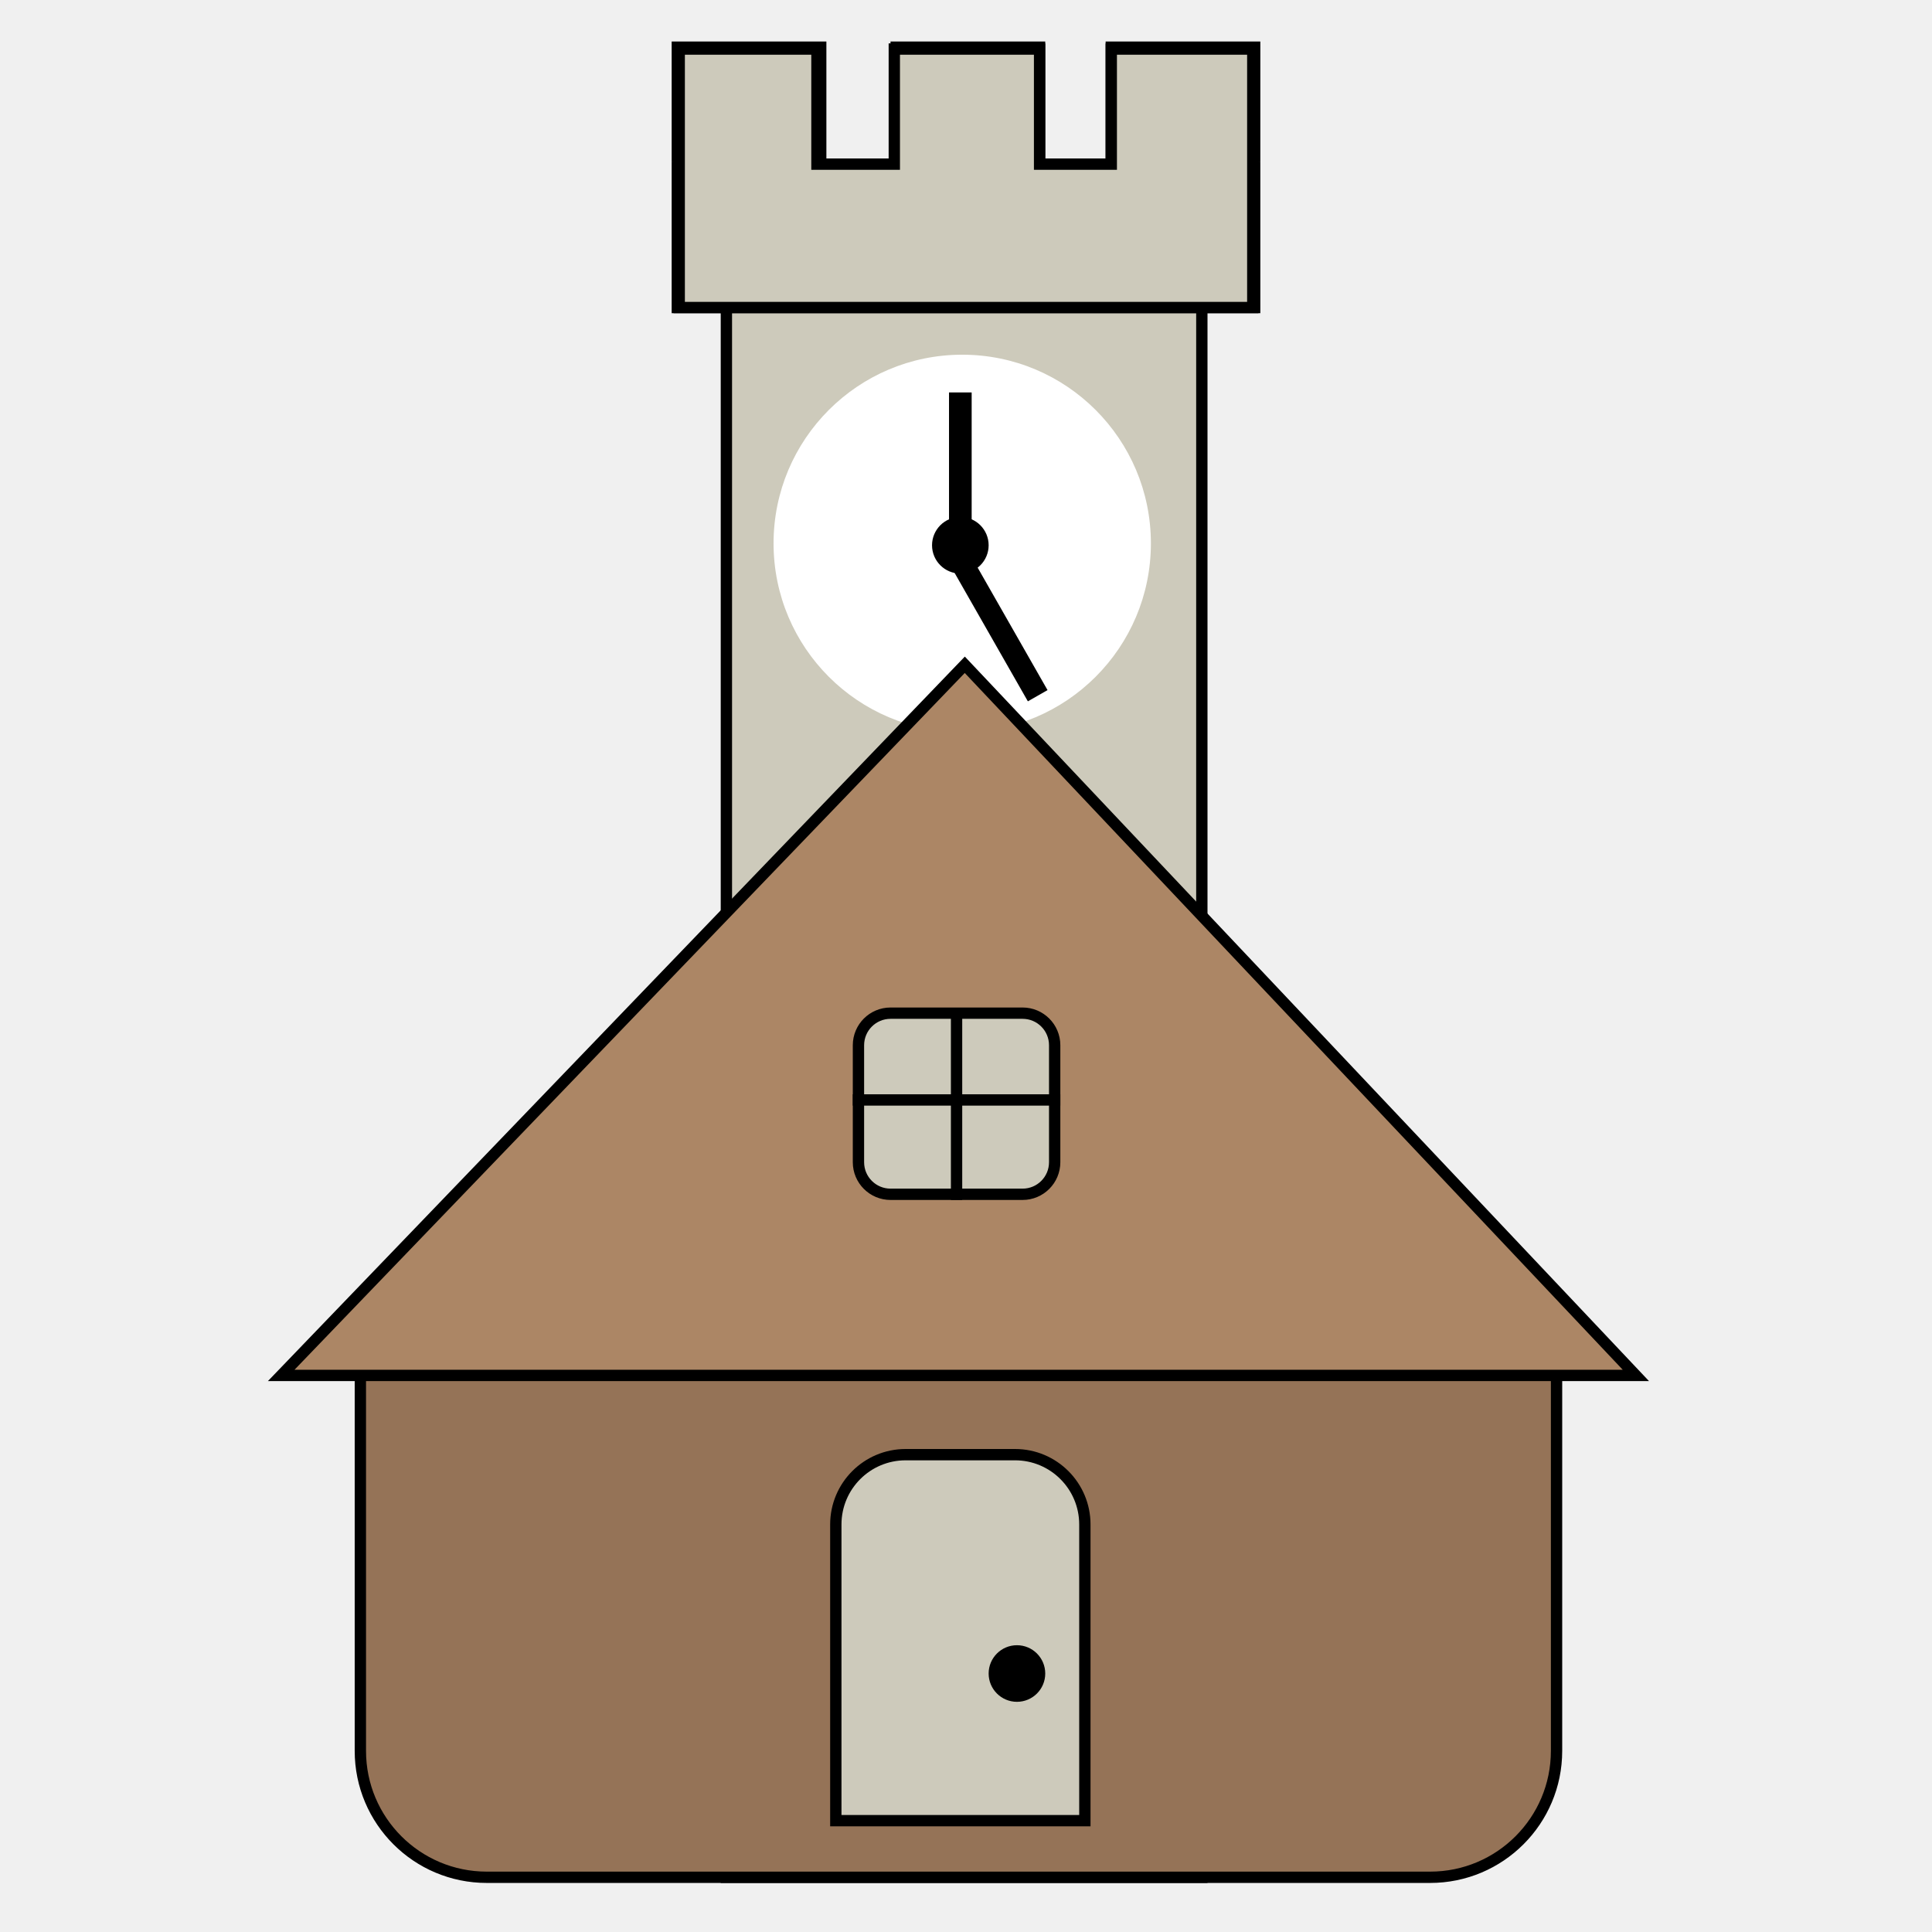
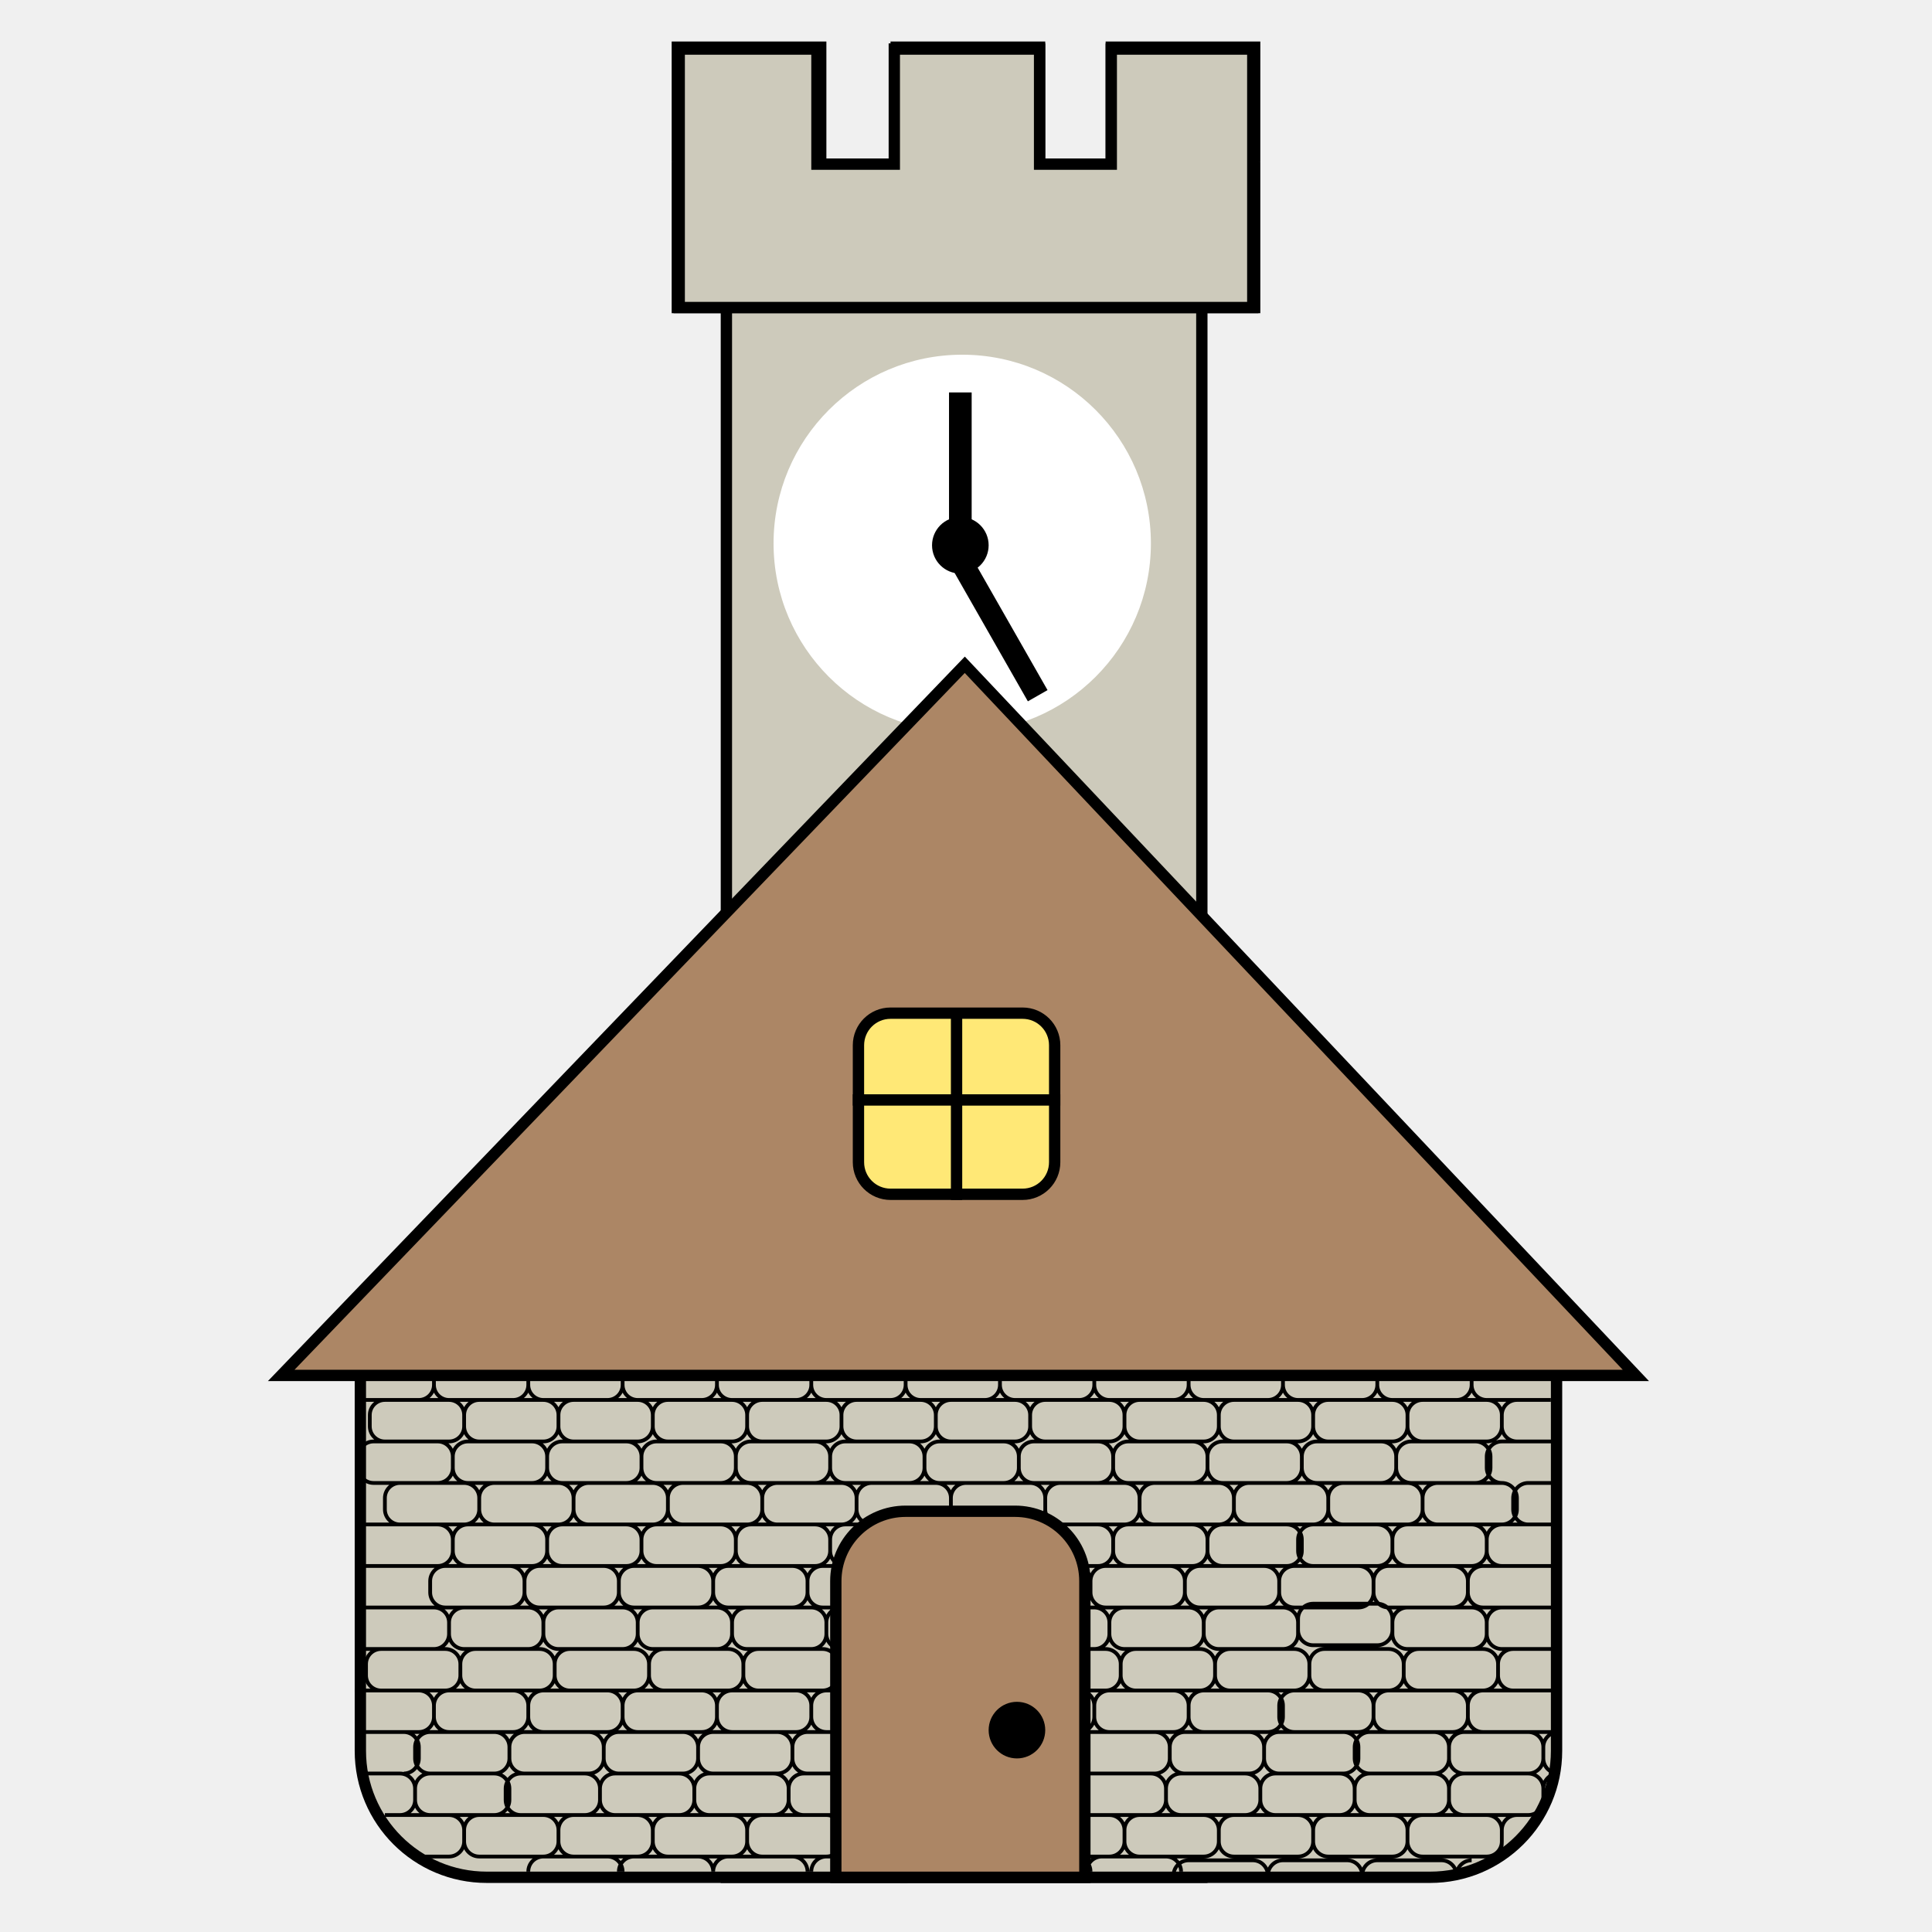
<svg xmlns="http://www.w3.org/2000/svg" width="512" height="512" viewBox="0 0 512 512" fill="none">
  <rect x="192.5" y="76.5" width="126" height="421" fill="#CDCABB" stroke="black" stroke-width="3" stroke-linecap="round" />
  <circle cx="255" cy="144" r="50" fill="white" />
  <line x1="254.5" y1="146" x2="254.5" y2="104" stroke="black" stroke-width="6" />
  <path d="M275 184.373L253.964 147.5" stroke="black" stroke-width="6" />
  <circle cx="254.5" cy="144.5" r="7.5" fill="black" />
-   <path d="M179.5 44.5H218H237H275.5H294.5H332.5V81.5H179.5V44.5Z" fill="#CDCABB" stroke="black" stroke-width="3" />
-   <rect x="237.5" y="12.5" width="38" height="29" fill="#CDCABB" stroke="black" stroke-width="3" />
-   <path d="M294.5 12.5H332.5V41.5H294.5V12.5Z" fill="#CDCABB" stroke="black" stroke-width="3" />
-   <rect x="179.5" y="12.5" width="38" height="29" fill="#CDCABB" stroke="black" stroke-width="3" />
+   <path d="M332.5 81.5H179.5V44.5H218H237H275.5H294.5H332.5V81.5Z" fill="#B9B6A9" stroke="black" stroke-width="3" />
+   <rect x="237.5" y="12.5" width="38" height="29" fill="#B9B6A9" stroke="black" stroke-width="3" />
+   <path d="M294.5 12.5H332.5V41.5H294.5V12.5Z" fill="#B9B6A9" stroke="black" stroke-width="3" />
+   <rect x="179.5" y="12.5" width="38" height="29" fill="#B9B6A9" stroke="black" stroke-width="3" />
  <path d="M180 13V81.5H332V13H294.5V43.5H275.5V13H237V43.5H216.5V13H180Z" fill="#CDCABB" stroke="black" stroke-width="3" />
-   <path d="M95.5 358.5H412.5V464C412.5 482.502 397.502 497.5 379 497.5H129C110.498 497.5 95.5 482.502 95.5 464V358.5Z" fill="#957357" stroke="black" stroke-width="3" />
+   <path d="M95.5 358.5H412.5V464C412.5 482.502 397.502 497.5 379 497.5H129C110.498 497.5 95.5 482.502 95.5 464V358.5Z" fill="#CDCABB" stroke="black" stroke-width="3" />
+   <path d="M127 397V400M127 397C127 394.791 125.209 393 123 393H106C103.791 393 102 394.791 102 397V400C102 402.209 103.791 404 106 404H123C125.209 404 127 402.209 127 400M127 397C127 394.791 128.791 393 131 393H148C150.209 393 152 394.791 152 397M127 400C127 402.209 128.791 404 131 404H148C150.209 404 152 402.209 152 400M152 397V400M152 397C152 394.791 153.791 393 156 393H173C175.209 393 177 394.791 177 397M152 400C152 402.209 153.791 404 156 404H173C175.209 404 177 402.209 177 400M177 397V400M177 397C177 394.791 178.791 393 181 393H198C200.209 393 202 394.791 202 397M177 400C177 402.209 178.791 404 181 404H198C200.209 404 202 402.209 202 400M202 397V400M202 397C202 394.791 203.791 393 206 393H223C225.209 393 227 394.791 227 397M202 400C202 402.209 203.791 404 206 404H223C225.209 404 227 402.209 227 400M227 397V400M227 397C227 394.791 228.791 393 231 393H248C250.209 393 252 394.791 252 397M227 400C227 402.209 228.791 404 231 404H248C250.209 404 252 402.209 252 400M252 397V400M252 397C252 394.791 253.791 393 256 393H273C275.209 393 277 394.791 277 397M252 400C252 402.209 253.791 404 256 404H273C275.209 404 277 402.209 277 400M277 397V400M277 397C277 394.791 278.791 393 281 393H298C300.209 393 302 394.791 302 397M277 400C277 402.209 278.791 404 281 404H298C300.209 404 302 402.209 302 400M302 397V400M302 397C302 394.791 303.791 393 306 393H323C325.209 393 327 394.791 327 397M302 400C302 402.209 303.791 404 306 404H323C325.209 404 327 402.209 327 400M327 397V400M327 397C327 394.791 328.791 393 331 393H348C350.209 393 352 394.791 352 397M327 400C327 402.209 328.791 404 331 404H348M352 397V400M352 397C352 394.791 353.791 393 356 393H373C375.209 393 377 394.791 377 397M352 400C352 402.209 350.209 404 348 404M352 400C352 402.209 353.791 404 356 404H373M348 404H365C367.209 404 369 405.791 369 408M348 404C345.791 404 344 405.791 344 408V411C344 413.209 345.791 415 348 415H365C367.209 415 369 413.209 369 411M377 397V400M377 397C377 394.791 378.791 393 381 393H398M377 400C377 402.209 375.209 404 373 404M377 400C377 402.209 378.791 404 381 404H398M373 404H390C392.209 404 394 405.791 394 408M373 404C370.791 404 369 405.791 369 408M398 393C400.209 393 402 394.791 402 397V400C402 402.209 400.209 404 398 404M398 393C395.791 393 394 391.209 394 389V386C394 383.791 395.791 382 398 382H413.5M398 404C395.791 404 394 405.791 394 408M398 404H412.5H405C402.791 404 401 402.209 401 400V397C401 394.791 402.791 393 405 393H412.5M370 389V386M370 389C370 391.209 371.791 393 374 393H391C393.209 393 395 391.209 395 389V386C395 383.791 393.209 382 391 382H374C371.791 382 370 383.791 370 386M370 389C370 391.209 368.209 393 366 393H349C346.791 393 345 391.209 345 389M370 386C370 383.791 368.209 382 366 382H349C346.791 382 345 383.791 345 386M369 408V411M369 411C369 413.209 370.791 415 373 415H390C392.209 415 394 413.209 394 411M394 408V411M394 411C394 413.209 395.791 415 398 415M389 419V422M389 419C389 416.791 387.209 415 385 415H368C365.791 415 364 416.791 364 419M389 419C389 416.791 390.791 415 393 415H412.5M389 422C389 424.209 387.209 426 385 426H368C365.791 426 364 424.209 364 422M389 422C389 424.209 390.791 426 393 426H412.5M364 422V419M364 422C364 424.209 362.209 426 360 426H343C340.791 426 339 424.209 339 422M364 419C364 416.791 362.209 415 360 415H343C340.791 415 339 416.791 339 419M343 448H360C362.209 448 364 449.791 364 452M343 448C340.791 448 339 449.791 339 452V455C339 457.209 340.791 459 343 459H360C362.209 459 364 457.209 364 455M343 448H326C323.791 448 322 446.209 322 444M343 448C345.209 448 347 446.209 347 444M364 452V455M364 452C364 449.791 365.791 448 368 448M364 455C364 457.209 365.791 459 368 459H385C387.209 459 389 457.209 389 455M384 463V466M384 463C384 460.791 382.209 459 380 459H363C360.791 459 359 460.791 359 463V466C359 468.209 360.791 470 363 470M384 463C384 460.791 385.791 459 388 459H405C407.209 459 409 460.791 409 463M384 466C384 468.209 382.209 470 380 470M384 466C384 468.209 385.791 470 388 470M380 470H363M380 470C382.209 470 384 471.791 384 474M363 470C360.791 470 359 471.791 359 474M368 448H385C387.209 448 389 449.791 389 452M368 448H351C348.791 448 347 446.209 347 444M368 448C370.209 448 372 446.209 372 444M389 452V455M389 452C389 449.791 390.791 448 393 448M389 455C389 457.209 390.791 459 393 459H410H413C410.791 459 409 460.791 409 463M397 441V444M397 441C397 438.791 395.209 437 393 437H376C373.791 437 372 438.791 372 441M397 441C397 438.791 398.791 437 401 437M397 444C397 446.209 395.209 448 393 448M397 444C397 446.209 398.791 448 401 448M393 448H376C373.791 448 372 446.209 372 444M393 448H412.5M372 444V441M372 441C372 438.791 370.209 437 368 437H351C348.791 437 347 438.791 347 441M394 430V433M394 430C394 427.791 392.209 426 390 426H373C370.791 426 369 427.791 369 430V433C369 435.209 370.791 437 373 437H390C392.209 437 394 435.209 394 433M394 430C394 427.791 395.791 426 398 426M394 433C394 435.209 395.791 437 398 437H401M409 463V466M409 466C409 468.209 407.209 470 405 470M409 466C409 468.209 410.791 470 413 470C410.791 470 409 471.791 409 474M405 470H388M405 470C407.209 470 409 471.791 409 474M388 470C385.791 470 384 471.791 384 474M245 408V411M245 408C245 405.791 243.209 404 241 404H224C221.791 404 220 405.791 220 408M245 408C245 405.791 246.791 404 249 404H266C268.209 404 270 405.791 270 408M245 411C245 413.209 243.209 415 241 415H224C221.791 415 220 413.209 220 411M245 411C245 413.209 246.791 415 249 415H266C268.209 415 270 413.209 270 411M220 411V408M220 411C220 413.209 218.209 415 216 415H199C196.791 415 195 413.209 195 411M220 408C220 405.791 218.209 404 216 404H199C196.791 404 195 405.791 195 408M270 408V411M270 408C270 405.791 271.791 404 274 404H291C293.209 404 295 405.791 295 408M270 411C270 413.209 271.791 415 274 415H291C293.209 415 295 413.209 295 411M295 408V411M295 408C295 405.791 296.791 404 299 404H316C318.209 404 320 405.791 320 408M295 411C295 413.209 296.791 415 299 415H316C318.209 415 320 413.209 320 411M320 408V411M320 408C320 405.791 321.791 404 324 404H341C343.209 404 345 405.791 345 408V411C345 413.209 343.209 415 341 415H324C321.791 415 320 413.209 320 411M95 404H116C118.209 404 120 405.791 120 408M120 408V411M120 408C120 405.791 121.791 404 124 404H141C143.209 404 145 405.791 145 408M120 411C120 413.209 118.209 415 116 415H96.5M120 411C120 413.209 121.791 415 124 415H141C143.209 415 145 413.209 145 411M145 408V411M145 408C145 405.791 146.791 404 149 404H166C168.209 404 170 405.791 170 408M145 411C145 413.209 146.791 415 149 415H166C168.209 415 170 413.209 170 411M170 408V411M170 408C170 405.791 171.791 404 174 404H191C193.209 404 195 405.791 195 408M170 411C170 413.209 171.791 415 174 415H191C193.209 415 195 413.209 195 411M195 408V411M264 419V422M264 419C264 416.791 262.209 415 260 415H243C240.791 415 239 416.791 239 419M264 419C264 416.791 265.791 415 268 415H285C287.209 415 289 416.791 289 419M264 422C264 424.209 262.209 426 260 426H243C240.791 426 239 424.209 239 422M264 422C264 424.209 265.791 426 268 426H285C287.209 426 289 424.209 289 422M239 422V419M239 422C239 424.209 237.209 426 235 426H218C215.791 426 214 424.209 214 422M239 419C239 416.791 237.209 415 235 415H218C215.791 415 214 416.791 214 419M289 419V422M289 419C289 416.791 290.791 415 293 415H310C312.209 415 314 416.791 314 419M289 422C289 424.209 290.791 426 293 426H310C312.209 426 314 424.209 314 422M314 419V422M314 419C314 416.791 315.791 415 318 415H335C337.209 415 339 416.791 339 419M314 422C314 424.209 315.791 426 318 426H335C337.209 426 339 424.209 339 422M339 419V422M139 419V422M139 419C139 416.791 137.209 415 135 415H118C115.791 415 114 416.791 114 419V422C114 424.209 115.791 426 118 426H135C137.209 426 139 424.209 139 422M139 419C139 416.791 140.791 415 143 415H160C162.209 415 164 416.791 164 419M139 422C139 424.209 140.791 426 143 426H160C162.209 426 164 424.209 164 422M164 419V422M164 419C164 416.791 165.791 415 168 415H185C187.209 415 189 416.791 189 419M164 422C164 424.209 165.791 426 168 426H185C187.209 426 189 424.209 189 422M189 419V422M189 419C189 416.791 190.791 415 193 415H210C212.209 415 214 416.791 214 419M189 422C189 424.209 190.791 426 193 426H210C212.209 426 214 424.209 214 422M214 419V422M244 430V433M244 430C244 427.791 242.209 426 240 426H223C220.791 426 219 427.791 219 430M244 430C244 427.791 245.791 426 248 426H265C267.209 426 269 427.791 269 430M244 433C244 435.209 242.209 437 240 437H223C220.791 437 219 435.209 219 433M244 433C244 435.209 245.791 437 248 437H265C267.209 437 269 435.209 269 433M219 433V430M219 433C219 435.209 217.209 437 215 437H198C195.791 437 194 435.209 194 433M219 430C219 427.791 217.209 426 215 426H198C195.791 426 194 427.791 194 430M269 430V433M269 430C269 427.791 270.791 426 273 426H290C292.209 426 294 427.791 294 430M269 433C269 435.209 270.791 437 273 437H290C292.209 437 294 435.209 294 433M294 430V433M294 430C294 427.791 295.791 426 298 426H315C317.209 426 319 427.791 319 430M294 433C294 435.209 295.791 437 298 437H315C317.209 437 319 435.209 319 433M319 430V433M319 430C319 427.791 320.791 426 323 426H340C342.209 426 344 427.791 344 430V433C344 435.209 342.209 437 340 437H323C320.791 437 319 435.209 319 433M95 426H115C117.209 426 119 427.791 119 430M119 430V433M119 430C119 427.791 120.791 426 123 426H140C142.209 426 144 427.791 144 430M119 433C119 435.209 117.209 437 115 437H95M119 433C119 435.209 120.791 437 123 437H140C142.209 437 144 435.209 144 433M144 430V433M144 430C144 427.791 145.791 426 148 426H165C167.209 426 169 427.791 169 430M144 433C144 435.209 145.791 437 148 437H165C167.209 437 169 435.209 169 433M169 430V433M169 430C169 427.791 170.791 426 173 426H190C192.209 426 194 427.791 194 430M169 433C169 435.209 170.791 437 173 437H190C192.209 437 194 435.209 194 433M194 430V433M240 452V455M240 452C240 449.791 238.209 448 236 448H219C216.791 448 215 449.791 215 452M240 452C240 449.791 241.791 448 244 448H261C263.209 448 265 449.791 265 452M240 455C240 457.209 238.209 459 236 459H219C216.791 459 215 457.209 215 455M240 455C240 457.209 241.791 459 244 459H261C263.209 459 265 457.209 265 455M215 455V452M215 455C215 457.209 213.209 459 211 459H194C191.791 459 190 457.209 190 455M215 452C215 449.791 213.209 448 211 448H194C191.791 448 190 449.791 190 452M265 452V455M265 452C265 449.791 266.791 448 269 448H286C288.209 448 290 449.791 290 452M265 455C265 457.209 266.791 459 269 459H286C288.209 459 290 457.209 290 455M290 452V455M290 452C290 449.791 291.791 448 294 448H311C313.209 448 315 449.791 315 452M290 455C290 457.209 291.791 459 294 459H311C313.209 459 315 457.209 315 455M315 452V455M315 452C315 449.791 316.791 448 319 448H336C338.209 448 340 449.791 340 452V455C340 457.209 338.209 459 336 459H319C316.791 459 315 457.209 315 455M94 448H111C113.209 448 115 449.791 115 452M115 452V455M115 452C115 449.791 116.791 448 119 448H136C138.209 448 140 449.791 140 452M115 455C115 457.209 113.209 459 111 459H94M115 455C115 457.209 116.791 459 119 459H136C138.209 459 140 457.209 140 455M140 452V455M140 452C140 449.791 141.791 448 144 448H161C163.209 448 165 449.791 165 452M140 455C140 457.209 141.791 459 144 459H161C163.209 459 165 457.209 165 455M165 452V455M165 452C165 449.791 166.791 448 169 448H186C188.209 448 190 449.791 190 452M165 455C165 457.209 166.791 459 169 459H186C188.209 459 190 457.209 190 455M190 452V455M260 463V466M260 463C260 460.791 258.209 459 256 459H239C236.791 459 235 460.791 235 463M260 463C260 460.791 261.791 459 264 459H281C283.209 459 285 460.791 285 463M260 466C260 468.209 258.209 470 256 470H239C236.791 470 235 468.209 235 466M260 466C260 468.209 261.791 470 264 470H281C283.209 470 285 468.209 285 466M235 466V463M235 466C235 468.209 233.209 470 231 470H214C211.791 470 210 468.209 210 466M235 463C235 460.791 233.209 459 231 459H214C211.791 459 210 460.791 210 463M285 463V466M285 463C285 460.791 286.791 459 289 459H306C308.209 459 310 460.791 310 463M285 466C285 468.209 286.791 470 289 470H306C308.209 470 310 468.209 310 466M310 463V466M310 463C310 460.791 311.791 459 314 459H331C333.209 459 335 460.791 335 463M310 466C310 468.209 311.791 470 314 470H331C333.209 470 335 468.209 335 466M335 463V466M335 463C335 460.791 336.791 459 339 459H356C358.209 459 360 460.791 360 463V466C360 468.209 358.209 470 356 470H339C336.791 470 335 468.209 335 466M135 463V466M135 463C135 460.791 133.209 459 131 459H114C111.791 459 110 460.791 110 463V466C110 468.209 111.791 470 114 470M135 463C135 460.791 136.791 459 139 459H156C158.209 459 160 460.791 160 463M135 466C135 468.209 133.209 470 131 470M135 466C135 468.209 136.791 470 139 470H156C158.209 470 160 468.209 160 466M131 470H114M131 470C133.209 470 135 471.791 135 474V477C135 479.209 133.209 481 131 481H114C111.791 481 110 479.209 110 477M114 470C111.791 470 110 471.791 110 474M160 463V466M160 463C160 460.791 161.791 459 164 459H181C183.209 459 185 460.791 185 463M160 466C160 468.209 161.791 470 164 470H181C183.209 470 185 468.209 185 466M185 463V466M185 463C185 460.791 186.791 459 189 459H206C208.209 459 210 460.791 210 463M185 466C185 468.209 186.791 470 189 470H206C208.209 470 210 468.209 210 466M210 463V466M309 474V477M309 474C309 471.791 307.209 470 305 470H288C285.791 470 284 471.791 284 474M309 474C309 471.791 310.791 470 313 470H330C332.209 470 334 471.791 334 474M309 477C309 479.209 307.209 481 305 481H288C285.791 481 284 479.209 284 477M309 477C309 479.209 310.791 481 313 481H330C332.209 481 334 479.209 334 477M284 477V474M284 477C284 479.209 282.209 481 280 481H263C260.791 481 259 479.209 259 477M284 474C284 471.791 282.209 470 280 470H263C260.791 470 259 471.791 259 474M334 474V477M334 474C334 471.791 335.791 470 338 470H355C357.209 470 359 471.791 359 474M334 477C334 479.209 335.791 481 338 481H355C357.209 481 359 479.209 359 477M359 474V477M359 477C359 479.209 360.791 481 363 481H380C382.209 481 384 479.209 384 477M384 474V477M384 477C384 479.209 385.791 481 388 481H405C407.209 481 409 479.209 409 477M409 474V477M409 477C409 479.209 406.791 481 409 481M184 474V477M184 474C184 471.791 182.209 470 180 470H163C160.791 470 159 471.791 159 474M184 474C184 471.791 185.791 470 188 470H205C207.209 470 209 471.791 209 474M184 477C184 479.209 182.209 481 180 481H163C160.791 481 159 479.209 159 477M184 477C184 479.209 185.791 481 188 481H205C207.209 481 209 479.209 209 477M159 477V474M159 477C159 479.209 157.209 481 155 481H138C135.791 481 134 479.209 134 477V474C134 471.791 135.791 470 138 470H155C157.209 470 159 471.791 159 474M209 474V477M209 474C209 471.791 210.791 470 213 470H230C232.209 470 234 471.791 234 474M209 477C209 479.209 210.791 481 213 481H230C232.209 481 234 479.209 234 477M234 474V477M234 474C234 471.791 235.791 470 238 470H255C257.209 470 259 471.791 259 474M234 477C234 479.209 235.791 481 238 481H255C257.209 481 259 479.209 259 477M259 474V477M298 485V488M298 485C298 482.791 296.209 481 294 481H277C274.791 481 273 482.791 273 485M298 485C298 482.791 299.791 481 302 481H319C321.209 481 323 482.791 323 485M298 488C298 490.209 296.209 492 294 492H277C274.791 492 273 490.209 273 488M298 488C298 490.209 299.791 492 302 492H319C321.209 492 323 490.209 323 488M273 488V485M273 488C273 490.209 271.209 492 269 492H252C249.791 492 248 490.209 248 488M273 485C273 482.791 271.209 481 269 481H252C249.791 481 248 482.791 248 485M323 485V488M323 485C323 482.791 324.791 481 327 481H344C346.209 481 348 482.791 348 485M323 488C323 490.209 324.791 492 327 492H344C346.209 492 348 490.209 348 488M348 485V488M348 485C348 482.791 349.791 481 352 481H369C371.209 481 373 482.791 373 485M348 488C348 490.209 349.791 492 352 492H369C371.209 492 373 490.209 373 488M373 485V488M373 485C373 482.791 374.791 481 377 481H394C396.209 481 398 482.791 398 485M373 488C373 490.209 374.791 492 377 492H394C396.209 492 398 490.209 398 488M398 485V488M398 485C398 482.791 399.791 481 402 481M398 488C398 490.209 397.291 491 399.5 491M173 485V488M173 485C173 482.791 171.209 481 169 481H152C149.791 481 148 482.791 148 485M173 485C173 482.791 174.791 481 177 481H194C196.209 481 198 482.791 198 485M173 488C173 490.209 171.209 492 169 492H152C149.791 492 148 490.209 148 488M173 488C173 490.209 174.791 492 177 492H194C196.209 492 198 490.209 198 488M148 488V485M148 488C148 490.209 146.209 492 144 492M148 485C148 482.791 146.209 481 144 481H127C124.791 481 123 482.791 123 485M198 485V488M198 485C198 482.791 199.791 481 202 481H219C221.209 481 223 482.791 223 485M198 488C198 490.209 199.791 492 202 492H219M223 485V488M223 485C223 482.791 224.791 481 227 481H244C246.209 481 248 482.791 248 485M223 488C223 490.209 221.209 492 219 492M223 488C223 490.209 224.791 492 227 492H244C246.209 492 248 490.209 248 488M219 492H236C238.209 492 240 493.791 240 496V499M219 492C216.791 492 215 493.791 215 496M248 485V488M319 371H302C299.791 371 298 372.791 298 375M319 371C321.209 371 323 372.791 323 375M319 371H336C338.209 371 340 369.209 340 367M319 371C316.791 371 315 369.209 315 367M323 375V378M323 375C323 372.791 324.791 371 327 371H344M323 378C323 380.209 321.209 382 319 382H302C299.791 382 298 380.209 298 378M323 378C323 380.209 324.791 382 327 382H344C346.209 382 348 380.209 348 378M298 378V375M298 378C298 380.209 296.209 382 294 382H277C274.791 382 273 380.209 273 378M298 375C298 372.791 296.209 371 294 371M344 371C346.209 371 348 372.791 348 375M344 371H361C363.209 371 365 369.209 365 367M344 371C341.791 371 340 369.209 340 367M348 375V378M348 375C348 372.791 349.791 371 352 371H369M348 378C348 380.209 349.791 382 352 382H369C371.209 382 373 380.209 373 378M369 371C371.209 371 373 372.791 373 375M369 371H386C388.209 371 390 369.209 390 367M369 371C366.791 371 365 369.209 365 367M373 375V378M373 375C373 372.791 374.791 371 377 371H394M373 378C373 380.209 374.791 382 377 382H394C396.209 382 398 380.209 398 378M394 371C396.209 371 398 372.791 398 375M394 371H411M394 371C391.791 371 390 369.209 390 367M398 375V378M398 375C398 372.791 399.791 371 402 371M398 378C398 380.209 399.791 382 402 382M194 371H177C174.791 371 173 372.791 173 375M194 371C196.209 371 198 372.791 198 375M194 371H211C213.209 371 215 369.209 215 367M194 371C191.791 371 190 369.209 190 367M198 375V378M198 375C198 372.791 199.791 371 202 371H219M198 378C198 380.209 196.209 382 194 382H177C174.791 382 173 380.209 173 378M198 378C198 380.209 199.791 382 202 382H219C221.209 382 223 380.209 223 378M173 378V375M173 378C173 380.209 171.209 382 169 382H152C149.791 382 148 380.209 148 378M173 375C173 372.791 171.209 371 169 371M219 371C221.209 371 223 372.791 223 375M219 371H236C238.209 371 240 369.209 240 367M219 371C216.791 371 215 369.209 215 367M223 375V378M223 375C223 372.791 224.791 371 227 371H244M223 378C223 380.209 224.791 382 227 382H244C246.209 382 248 380.209 248 378M244 371C246.209 371 248 372.791 248 375M244 371H261C263.209 371 265 369.209 265 367M244 371C241.791 371 240 369.209 240 367M248 375V378M248 375C248 372.791 249.791 371 252 371H269M248 378C248 380.209 249.791 382 252 382H269C271.209 382 273 380.209 273 378M269 371C271.209 371 273 372.791 273 375M269 371H286C288.209 371 290 369.209 290 367M269 371C266.791 371 265 369.209 265 367M273 375V378M273 375C273 372.791 274.791 371 277 371H294M294 371H311C313.209 371 315 369.209 315 367M294 371C291.791 371 290 369.209 290 367M315 364V367M315 364C315 361.791 313.209 360 311 360H294C291.791 360 290 361.791 290 364M315 364C315 361.791 316.791 360 319 360H336C338.209 360 340 361.791 340 364M290 367V364M290 364C290 361.791 288.209 360 286 360H269C266.791 360 265 361.791 265 364M340 364V367M340 364C340 361.791 341.791 360 344 360H361C363.209 360 365 361.791 365 364M365 364V367M365 364C365 361.791 366.791 360 369 360H386C388.209 360 390 361.791 390 364M390 364V367M390 364C390 361.791 391.791 360 394 360H411M190 364V367M190 364C190 361.791 188.209 360 186 360H169C166.791 360 165 361.791 165 364M190 364C190 361.791 191.791 360 194 360H211C213.209 360 215 361.791 215 364M190 367C190 369.209 188.209 371 186 371H169M169 371C166.791 371 165 369.209 165 367M169 371H152C149.791 371 148 372.791 148 375M165 367V364M165 367C165 369.209 163.209 371 161 371H144M165 364C165 361.791 163.209 360 161 360H144C141.791 360 140 361.791 140 364M215 364V367M215 364C215 361.791 216.791 360 219 360H236C238.209 360 240 361.791 240 364M240 364V367M240 364C240 361.791 241.791 360 244 360H261C263.209 360 265 361.791 265 364M265 364V367M272 441V444M272 441C272 438.791 270.209 437 268 437H251C248.791 437 247 438.791 247 441M272 441C272 438.791 273.791 437 276 437H293C295.209 437 297 438.791 297 441M272 444C272 446.209 270.209 448 268 448H251C248.791 448 247 446.209 247 444M272 444C272 446.209 273.791 448 276 448H293C295.209 448 297 446.209 297 444M247 444V441M247 444C247 446.209 245.209 448 243 448H226C223.791 448 222 446.209 222 444M247 441C247 438.791 245.209 437 243 437H226C223.791 437 222 438.791 222 441M297 441V444M297 441C297 438.791 298.791 437 301 437H318C320.209 437 322 438.791 322 441M297 444C297 446.209 298.791 448 301 448H318C320.209 448 322 446.209 322 444M322 441V444M322 441C322 438.791 323.791 437 326 437H343C345.209 437 347 438.791 347 441M347 441V444M147 441V444M147 441C147 438.791 145.209 437 143 437H126C123.791 437 122 438.791 122 441M147 441C147 438.791 148.791 437 151 437H168C170.209 437 172 438.791 172 441M147 444C147 446.209 145.209 448 143 448H126C123.791 448 122 446.209 122 444M147 444C147 446.209 148.791 448 151 448H168C170.209 448 172 446.209 172 444M122 444V441M122 444C122 446.209 120.209 448 118 448H101C98.791 448 97 446.209 97 444V441C97 438.791 98.791 437 101 437H118C120.209 437 122 438.791 122 441M172 441V444M172 441C172 438.791 173.791 437 176 437H193C195.209 437 197 438.791 197 441M172 444C172 446.209 173.791 448 176 448H193C195.209 448 197 446.209 197 444M197 441V444M197 441C197 438.791 198.791 437 201 437H218C220.209 437 222 438.791 222 441M197 444C197 446.209 198.791 448 201 448H218C220.209 448 222 446.209 222 444M222 441V444M270 386V389M270 386C270 383.791 268.209 382 266 382H249C246.791 382 245 383.791 245 386M270 386C270 383.791 271.791 382 274 382H291C293.209 382 295 383.791 295 386M270 389C270 391.209 268.209 393 266 393H249C246.791 393 245 391.209 245 389M270 389C270 391.209 271.791 393 274 393H291C293.209 393 295 391.209 295 389M245 389V386M245 389C245 391.209 243.209 393 241 393H224C221.791 393 220 391.209 220 389M245 386C245 383.791 243.209 382 241 382H224C221.791 382 220 383.791 220 386M295 386V389M295 386C295 383.791 296.791 382 299 382H316C318.209 382 320 383.791 320 386M295 389C295 391.209 296.791 393 299 393H316C318.209 393 320 391.209 320 389M320 386V389M320 386C320 383.791 321.791 382 324 382H341C343.209 382 345 383.791 345 386M320 389C320 391.209 321.791 393 324 393H341C343.209 393 345 391.209 345 389M345 386V389M145 386V389M145 386C145 383.791 143.209 382 141 382H124C121.791 382 120 383.791 120 386M145 386C145 383.791 146.791 382 149 382H166C168.209 382 170 383.791 170 386M145 389C145 391.209 143.209 393 141 393H124C121.791 393 120 391.209 120 389M145 389C145 391.209 146.791 393 149 393H166C168.209 393 170 391.209 170 389M120 389V386M120 389C120 391.209 118.209 393 116 393H99C96.791 393 95 391.209 95 389V386C95 383.791 96.791 382 99 382H116C118.209 382 120 383.791 120 386M170 386V389M170 386C170 383.791 171.791 382 174 382H191C193.209 382 195 383.791 195 386M170 389C170 391.209 171.791 393 174 393H191C193.209 393 195 391.209 195 389M195 386V389M195 386C195 383.791 196.791 382 199 382H216C218.209 382 220 383.791 220 386M195 389C195 391.209 196.791 393 199 393H216C218.209 393 220 391.209 220 389M220 386V389M148 378V375M148 378C148 380.209 146.209 382 144 382H127C124.791 382 123 380.209 123 378M148 375C148 372.791 146.209 371 144 371M144 371H127C124.791 371 123 372.791 123 375M144 371C141.791 371 140 369.209 140 367M123 378V375M123 378C123 380.209 121.209 382 119 382H102C99.791 382 98 380.209 98 378V375C98 372.791 99.791 371 102 371H119M123 375C123 372.791 121.209 371 119 371M140 367V364M140 367C140 369.209 138.209 371 136 371H119M140 364C140 361.791 138.209 360 136 360H119C116.791 360 115 361.791 115 364M119 371C116.791 371 115 369.209 115 367M115 367V364M115 367C115 369.209 113.209 371 111 371H95M115 364C115 361.791 113.209 360 111 360H94M110 477V474M110 477C110 479.209 108.209 481 106 481M110 474C110 471.791 108.209 470 106 470H96.5M144 492H127C124.791 492 123 490.209 123 488M144 492H161C163.209 492 165 493.791 165 496M144 492C141.791 492 140 493.791 140 496M123 488V485M123 488C123 490.209 121.209 492 119 492H110M123 485C123 482.791 121.209 481 119 481H102M107 459C109.209 459 111 460.791 111 463V466C111 468.209 109.209 470 107 470M164 496C164 493.791 165.791 492 168 492H185C187.209 492 189 493.791 189 496C189 493.791 190.791 492 193 492H210C212.209 492 214 493.791 214 496M239 499V496C239 493.791 240.791 492 243 492H260C262.209 492 264 493.791 264 496C264 493.791 265.791 492 268 492H285C287.209 492 289 493.791 289 496M313 496C313 493.791 311.209 492 309 492H292C289.791 492 288 493.791 288 496M311 497C311 494.791 312.791 493 315 493H332C334.209 493 336 494.791 336 497C336 494.791 337.791 493 340 493H357C359.209 493 361 494.791 361 497C361 494.791 362.791 493 365 493H382C384.209 493 386 494.791 386 497C386 494.791 387.791 493 390 493M401 437H412.5M348 425H365C367.209 425 369 426.791 369 429V432C369 434.209 367.209 436 365 436H348C345.791 436 344 434.209 344 432V429C344 426.791 345.791 425 348 425Z" stroke="black" />
  <path d="M74.524 364.5L255.68 176.174L433.52 364.5H74.524Z" fill="#AC8665" stroke="black" stroke-width="3" />
-   <path d="M221.5 404C221.5 393.783 229.783 385.5 240 385.5H269C279.217 385.5 287.5 393.783 287.5 404V482.5H221.5V404Z" fill="#CDCABB" stroke="black" stroke-width="3" />
-   <circle cx="269.5" cy="443.5" r="7.5" fill="black" />
-   <rect x="227.5" y="268.5" width="52" height="48" rx="8.5" fill="#CDCABB" stroke="black" stroke-width="3" />
+   <path d="M240 400.5H269C279.217 400.5 287.5 408.783 287.5 419V497.5H221.5V419C221.5 408.783 229.783 400.5 240 400.5Z" fill="#AC8665" stroke="black" stroke-width="3" />
+   <circle cx="269.5" cy="458.5" r="7.5" fill="black" />
+   <rect x="227.5" y="268.5" width="52" height="48" rx="8.5" fill="#FFE876" stroke="black" stroke-width="3" />
  <line x1="253.5" y1="268" x2="253.5" y2="318" stroke="black" stroke-width="3" />
  <line x1="226" y1="291.5" x2="281" y2="291.5" stroke="black" stroke-width="3" />
</svg>
